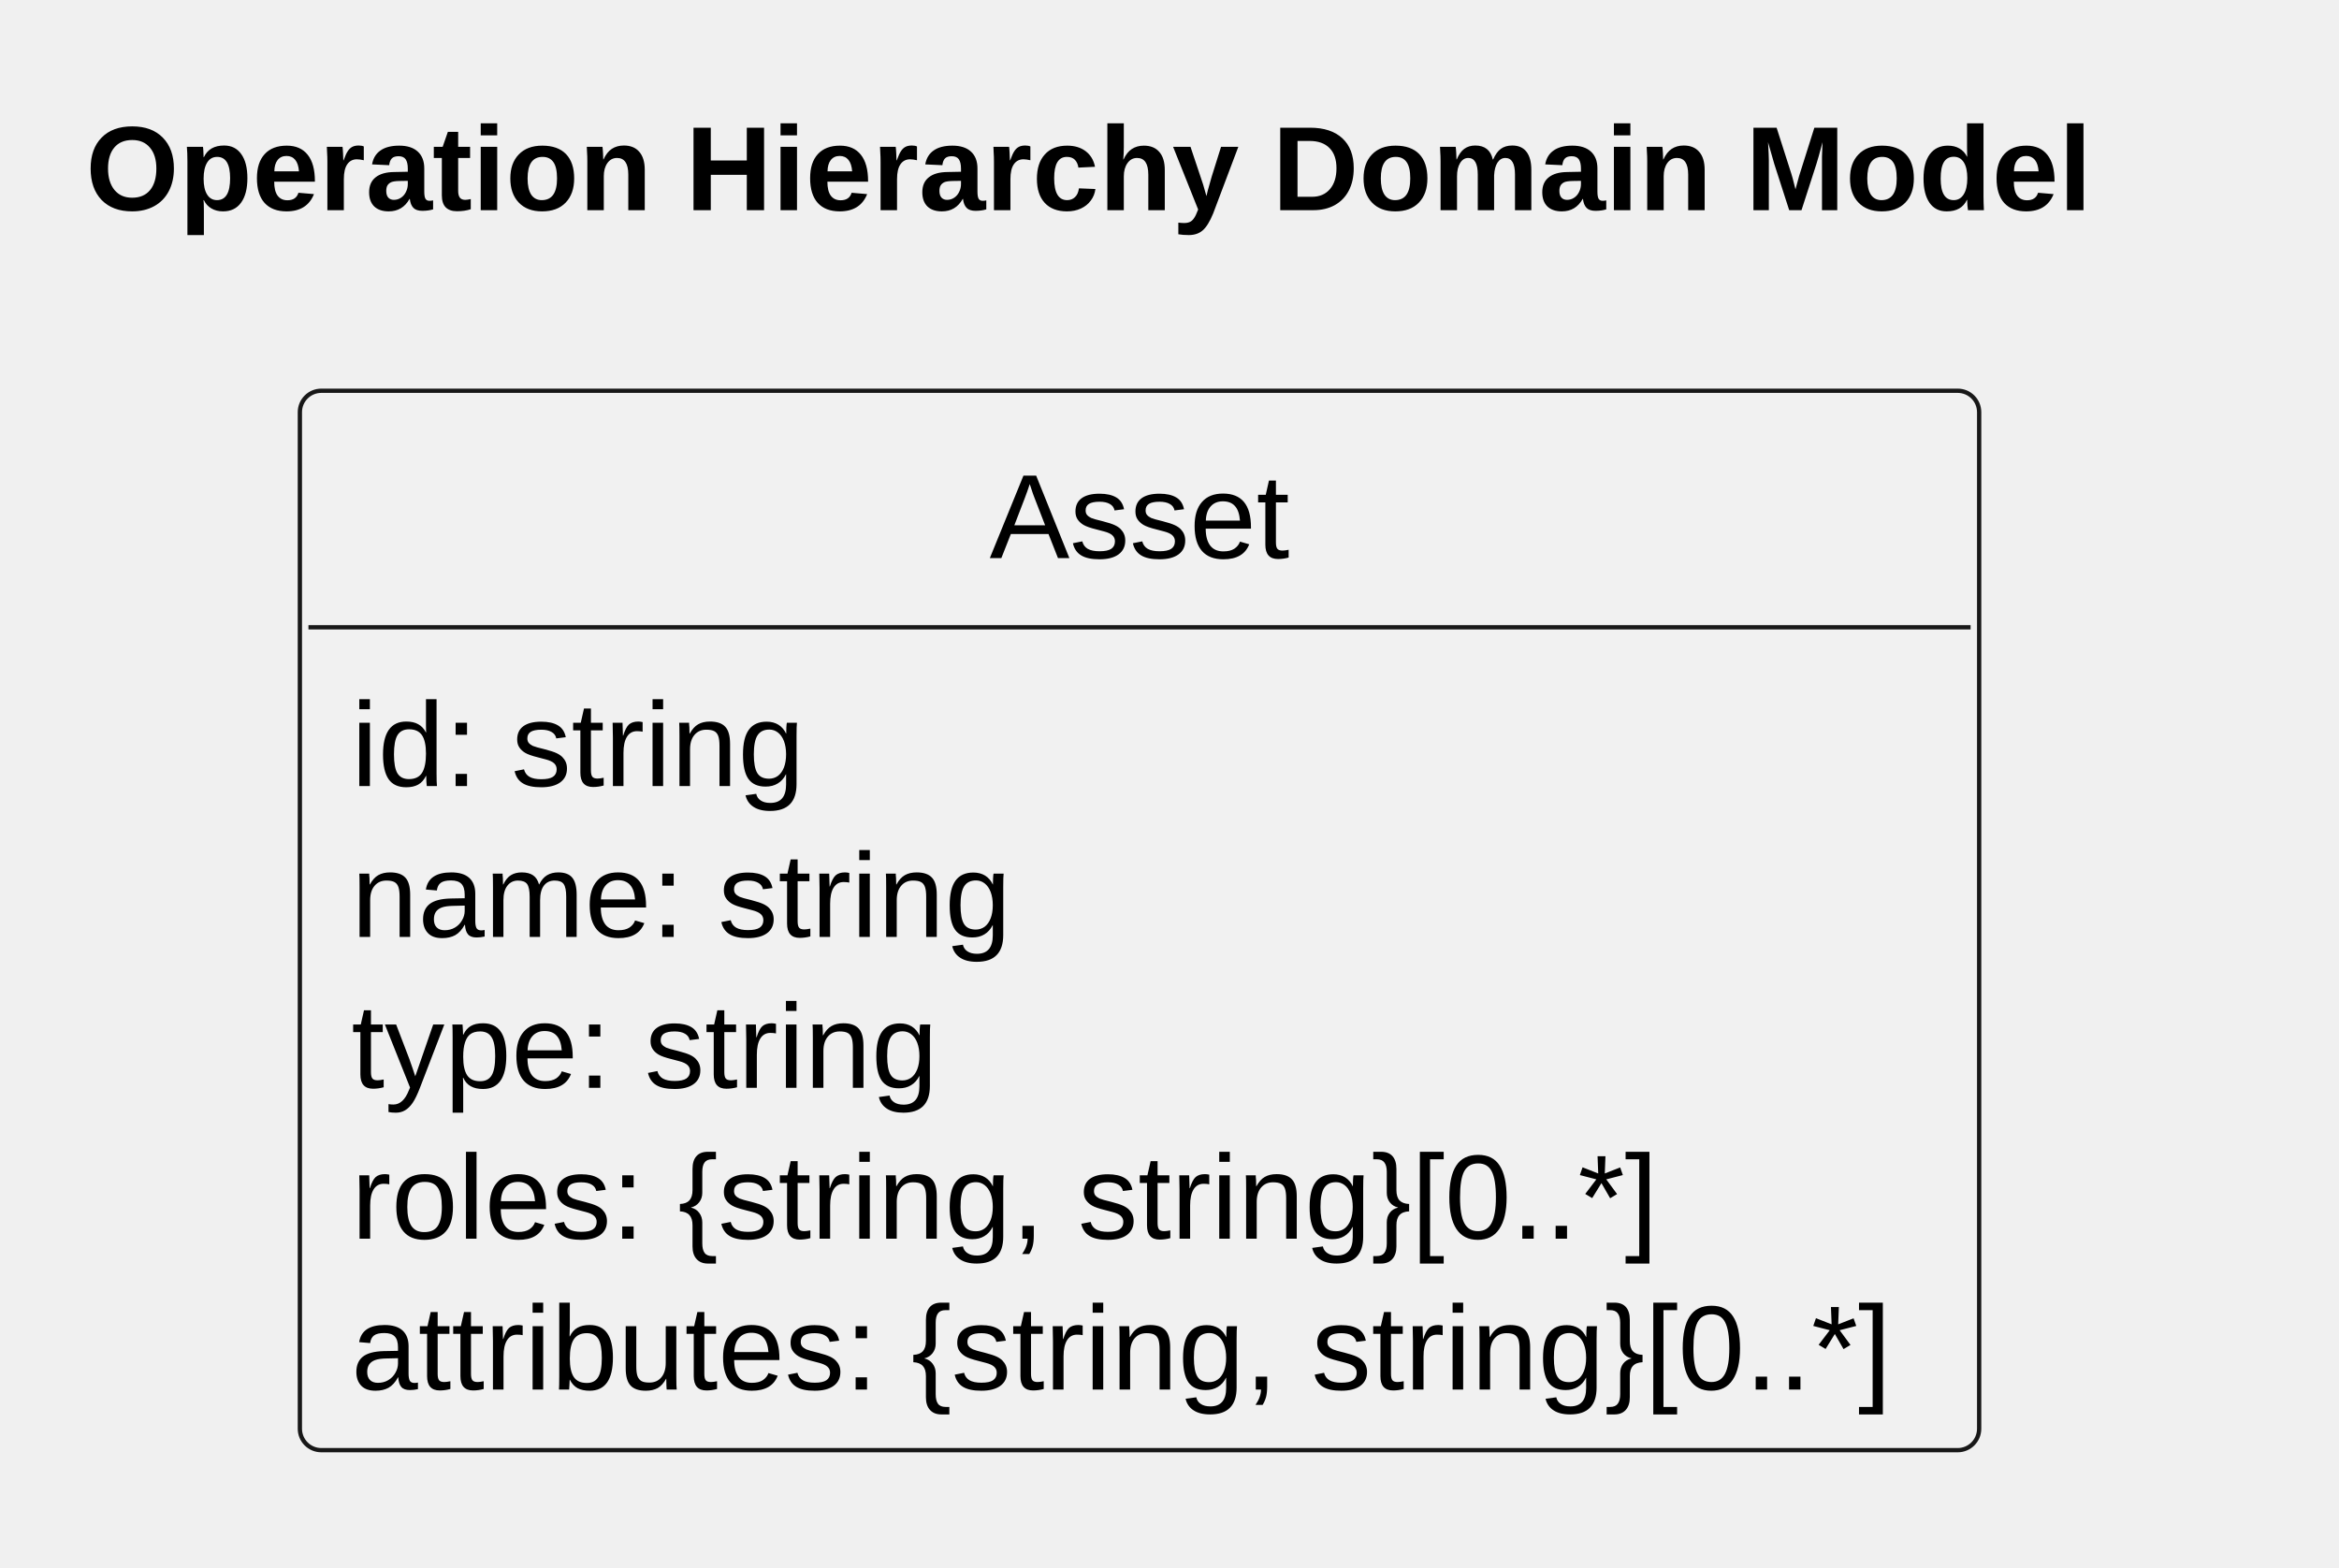
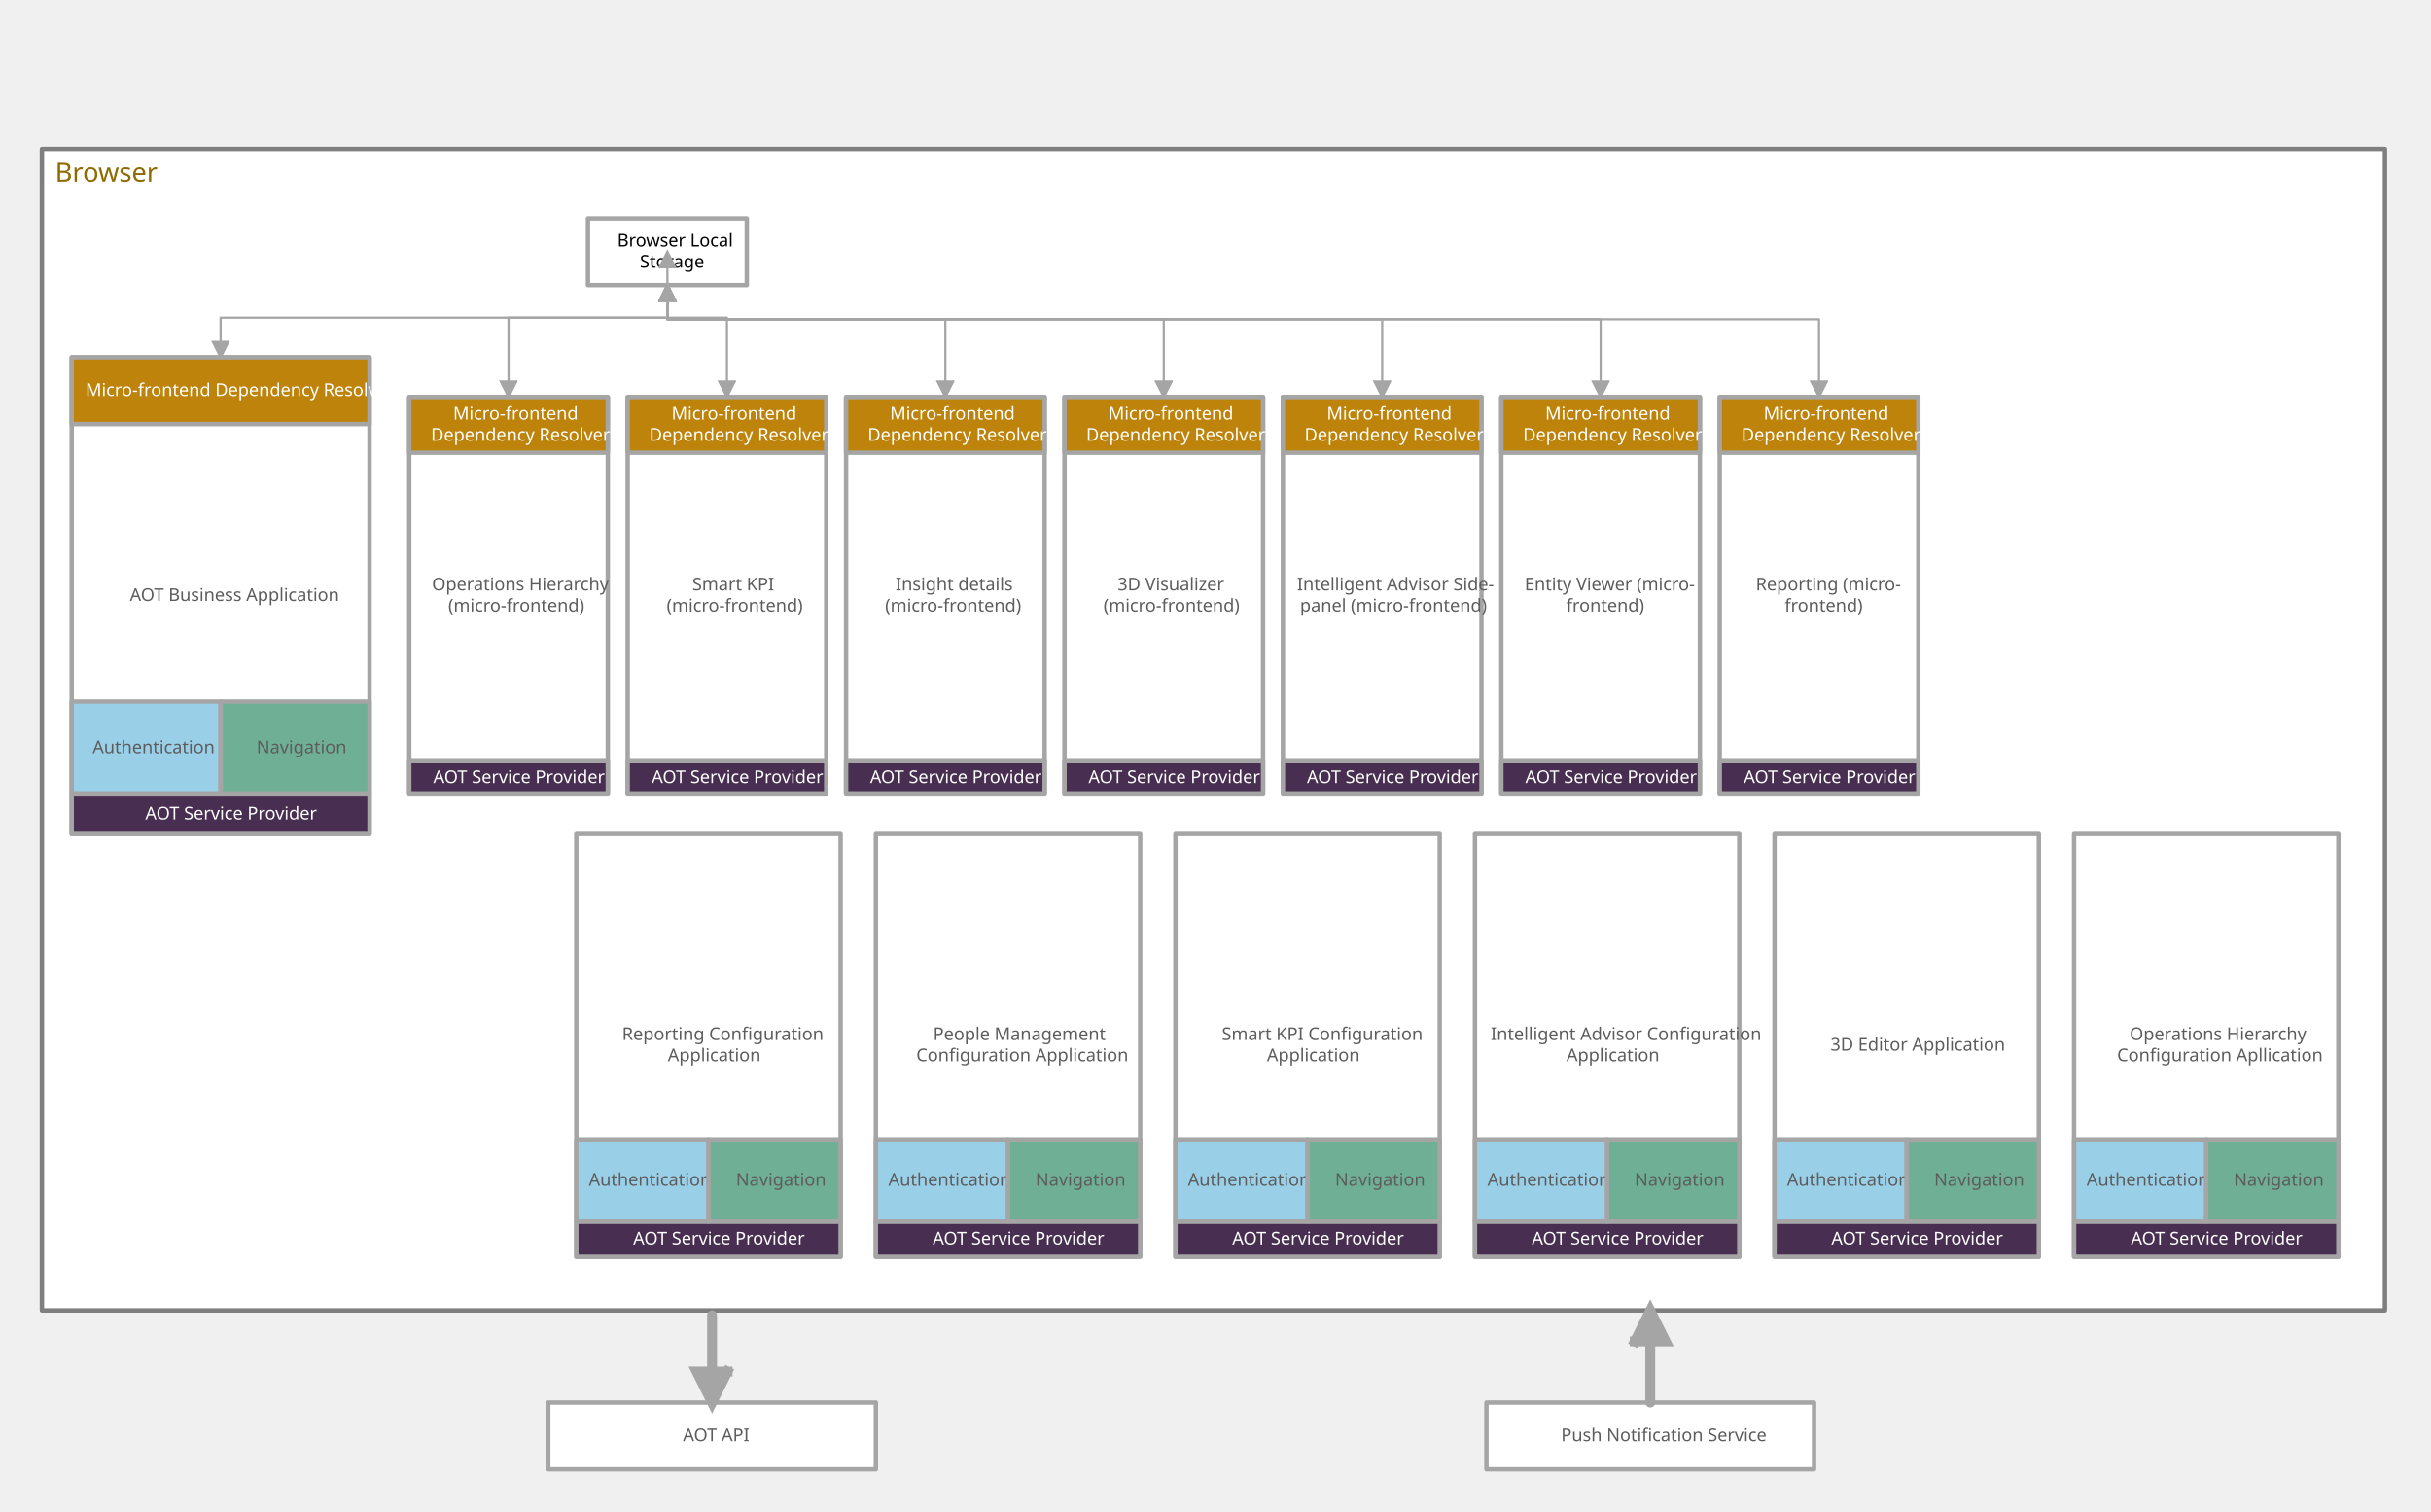
- <svg xmlns="http://www.w3.org/2000/svg" width="273" height="183" viewBox="0 0 273 183" preserveAspectRatio="none" overflow="hidden">
-   <defs />
+ <svg xmlns="http://www.w3.org/2000/svg" xmlns:xlink="http://www.w3.org/1999/xlink" width="1469.17" height="913.333" viewBox="0 0 1101.88 685" color-interpolation-filters="sRGB" stroke-linecap="square" stroke-miterlimit="3" fill="none" fill-rule="evenodd" font-size="12" xml:space="preserve" overflow="visible">
+   <defs id="Patterns_And_Gradients">
+     <linearGradient x1="0" y1="0" x2="1" y2="0" id="grad0-11" gradientTransform="matrix(6.12323e-17 1 -1 6.12323e-17 1 0)">
+       <stop offset="0.01" stop-color="#FFFFFF" />
+       <stop offset="0.5" stop-color="#FEFEFE" />
+       <stop offset="1" stop-color="#FFFFFF" />
+     </linearGradient>
+     <linearGradient x1="0" y1="0" x2="1" y2="0" id="grad0-15" gradientTransform="matrix(-1.83697e-16 -1 1 -1.83697e-16 1.11022e-16 1)">
+       <stop offset="0" stop-color="#FEFEFE" />
+       <stop offset="1" stop-color="#FFFFFF" />
+     </linearGradient>
+   </defs>
+   <defs id="Markers">
+     <marker refX="6.68" markerUnits="strokeWidth" orient="auto" id="mrkr4-39" stroke="#A5A5A5" stroke-width="0.284" fill="#A5A5A5" overflow="visible">
+       <use width="100%" height="100%" xlink:href="#lend4" transform="scale(3.52 3.52)" />
+     </marker>
+     <marker refX="-7.04" markerUnits="strokeWidth" orient="auto" id="mrkr4-41" stroke="#A5A5A5" stroke-width="0.284" fill="#A5A5A5" overflow="visible">
+       <use width="100%" height="100%" xlink:href="#lend4" transform="scale(-3.52 -3.52)" />
+     </marker>
+     <marker refX="-3.12" markerUnits="strokeWidth" orient="auto" id="mrkr4-220" stroke="#A5A5A5" stroke-width="0.641" fill="#A5A5A5" overflow="visible">
+       <use width="100%" height="100%" xlink:href="#lend4" transform="scale(-1.56 -1.56)" />
+     </marker>
+     <g id="lend4">
+       <path d="M2 1 0 0 2-1 2 1" />
+     </g>
+   </defs>
  <g>
-     <rect x="5" y="5" width="255" height="27.609" id="_title" fill="none" />
-     <text font-family="Arial" font-weight="700" font-size="14" x="10" y="24.533">Operation Hierarchy Domain Model</text>
-     <g id="elem_Asset">
-       <rect x="35" y="45.609" rx="2.5" ry="2.5" width="196" height="123.656" id="Asset" stroke="#181818" stroke-width="0.5" fill="#F1F1F1" />
-       <text font-family="Arial" font-size="14" x="115.5" y="65.143">Asset</text>
-       <line x1="36" y1="73.219" x2="230" y2="73.219" stroke="#181818" stroke-width="0.5" />
-       <text font-family="Arial" font-size="14" x="41" y="91.752">id: string</text>
-       <text font-family="Arial" font-size="14" x="41" y="109.361">name: string</text>
-       <text font-family="Arial" font-size="14" x="41" y="126.971">type: string</text>
-       <text font-family="Arial" font-size="14" x="41" y="144.58">roles: {string, string}[0..*]</text>
-       <text font-family="Arial" font-size="14" x="41" y="162.19">attributes: {string, string}[0..*]</text>
+     <g id="group3037-1" transform="translate(19 -91)">
+       <g id="group3038-2">
+         <g id="shape3039-3" transform="translate(2.88 2.88)" />
+         <g id="shape3038-5">
+           <path d="M0 685 531 685 1062 685 1062 158.5 531 158.5 0 158.5 0 685Z" stroke="#7F7F7F" stroke-width="2" stroke-linecap="round" stroke-linejoin="round" fill="#FFFFFF" />
+         </g>
+       </g>
+       <g id="group3040-7" transform="matrix(1 0 0 1 0 -504)">
+         <g id="shape3041-8" />
+         <g id="shape3040-12">
+           <text fill="#8D6B01" font-family="Calibri" font-stretch="semi-expanded" font-size="100.001%" x="6" y="677.35">Browser</text>
+         </g>
+       </g>
+     </g>
+     <g id="shape3000-17" transform="translate(32.5 -307)">
+       <rect x="0" y="469" width="135" height="216" stroke="#A5A5A5" stroke-width="2" stroke-linecap="round" stroke-linejoin="round" fill="#FFFFFF" />
+       <text fill="#5C5C5C" font-family="Calibri" font-size="66.666%" x="26.37" y="579.4">AOT Business Application</text>
+     </g>
+     <g id="shape3013-20" transform="translate(32.5 -492.76)">
+       <rect x="0" y="654.76" width="135" height="30.24" stroke="#A5A5A5" stroke-width="2" stroke-linecap="round" stroke-linejoin="round" fill="#BD830A" />
+       <text fill="#FFFFFF" font-family="Calibri" font-size="66.666%" x="6.29" y="672.28">Micro-frontend Dependency Resolver</text>
+     </g>
+     <g id="shape3014-23" transform="translate(32.5 -307)">
+       <rect x="0" y="667" width="135" height="18" stroke="#A5A5A5" stroke-width="2" stroke-linecap="round" stroke-linejoin="round" fill="#482F51" />
+       <text fill="#FFFFFF" font-family="Calibri" font-size="66.666%" x="33.37" y="678.4">AOT Service Provider</text>
+     </g>
+     <g id="shape3015-26" transform="translate(248.5 -19)">
+       <rect x="0" y="654.76" width="148.5" height="30.24" stroke="#A5A5A5" stroke-width="2" stroke-linecap="round" stroke-linejoin="round" fill="#FFFFFF" />
+       <text fill="#5C5C5C" font-family="Calibri" font-size="66.666%" x="61.04" y="672.28">AOT API</text>
+     </g>
+     <g id="shape3021-29" transform="translate(266.5 -555.76)">
+       <rect x="0" y="654.76" width="72" height="30.24" stroke="#A5A5A5" stroke-width="2" stroke-linecap="round" stroke-linejoin="round" fill="#FFFFFF" />
+       <text fill="#000000" font-family="Calibri" font-size="66.666%" x="13.29" y="667.48">Browser Local <tspan font-size="100%" x="23.53" dy="1.2em">Storage</tspan>
+       </text>
+     </g>
+     <g id="shape3022-33" transform="translate(100 -523)">
+       <path d="M0 678.32 0 677.96 0 667 202.5 667 202.5 659.28" stroke="#A5A5A5" stroke-linecap="round" stroke-linejoin="round" marker-start="url(#mrkr4-39)" marker-end="url(#mrkr4-41)" />
+     </g>
+     <g id="shape3023-42" transform="translate(230.5 -505)">
+       <path d="M-0 678.32 -0 677.96 -0 649 72 649 72 641.28" stroke="#A5A5A5" stroke-linecap="round" stroke-linejoin="round" marker-start="url(#mrkr4-39)" marker-end="url(#mrkr4-41)" />
+     </g>
+     <g id="shape3024-49" transform="translate(329.5 -505)">
+       <path d="M0 678.32 0 677.96 0 649-27 649-27 641.28" stroke="#A5A5A5" stroke-linecap="round" stroke-linejoin="round" marker-start="url(#mrkr4-39)" marker-end="url(#mrkr4-41)" />
+     </g>
+     <g id="shape3025-56" transform="translate(428.5 -505)">
+       <path d="M0 678.32 0 677.96 0 649.75-126 649.75-126 641.28" stroke="#A5A5A5" stroke-linecap="round" stroke-linejoin="round" marker-start="url(#mrkr4-39)" marker-end="url(#mrkr4-41)" />
+     </g>
+     <g id="shape3026-63" transform="translate(527.5 -505)">
+       <path d="M0 678.32 0 677.96 0 649.75-225 649.75-225 641.28" stroke="#A5A5A5" stroke-linecap="round" stroke-linejoin="round" marker-start="url(#mrkr4-39)" marker-end="url(#mrkr4-41)" />
+     </g>
+     <g id="shape3027-70" transform="translate(32.5 -325)">
+       <rect x="0" y="643" width="67.5" height="42" stroke="#A5A5A5" stroke-width="2" stroke-linecap="round" stroke-linejoin="round" fill="#9ACFE8" />
+       <text fill="#5C5C5C" font-family="Calibri" font-size="66.666%" x="9.47" y="666.4">Authentication</text>
+     </g>
+     <g id="shape3028-73" transform="translate(100 -325)">
+       <rect x="0" y="643" width="67.5" height="42" stroke="#A5A5A5" stroke-width="2" stroke-linecap="round" stroke-linejoin="round" fill="#6FAF95" />
+       <text fill="#5C5C5C" font-family="Calibri" font-size="66.666%" x="16.26" y="666.4">Navigation</text>
+     </g>
+     <g id="group5013-76" transform="translate(185.5 -325)">
+       <g id="shape3001-77">
+         <rect x="0" y="505" width="90" height="180" stroke="#A5A5A5" stroke-width="2" stroke-linecap="round" stroke-linejoin="round" fill="#FFFFFF" />
+         <text fill="#5C5C5C" font-family="Calibri" font-size="66.666%" x="10.3" y="592.6">Operations Hierarchy<tspan font-size="100%" x="17.68" dy="1.2em">(micro</tspan>-frontend)</text>
+       </g>
+       <g id="shape3005-81">
+         <rect x="0" y="670" width="90" height="15" stroke="#A5A5A5" stroke-width="2" stroke-linecap="round" stroke-linejoin="round" fill="#482F51" />
+         <text fill="#FFFFFF" font-family="Calibri" font-size="66.666%" x="10.87" y="679.9">AOT Service Provider</text>
+       </g>
+       <g id="shape3009-84" transform="matrix(1 0 0 1 0 -154.8)">
+         <rect x="0" y="659.8" width="90" height="25.2" stroke="#A5A5A5" stroke-width="2" stroke-linecap="round" stroke-linejoin="round" fill="#BD830A" />
+         <text fill="#FFFFFF" font-family="Calibri" font-size="66.666%" x="19.88" y="670">Micro-frontend <tspan font-size="100%" x="9.81" dy="1.2em">Dependency Resolver</tspan>
+         </text>
+       </g>
+     </g>
+     <g id="group5014-88" transform="translate(284.5 -325)">
+       <g id="shape3002-89">
+         <rect x="0" y="505" width="90" height="180" stroke="#A5A5A5" stroke-width="2" stroke-linecap="round" stroke-linejoin="round" fill="#FFFFFF" />
+         <text fill="#5C5C5C" font-family="Calibri" font-size="66.666%" x="29.26" y="592.6">Smart KPI<tspan font-size="100%" x="17.68" dy="1.2em">(micro</tspan>-frontend)</text>
+       </g>
+       <g id="shape3006-93">
+         <rect x="0" y="670" width="90" height="15" stroke="#A5A5A5" stroke-width="2" stroke-linecap="round" stroke-linejoin="round" fill="#482F51" />
+         <text fill="#FFFFFF" font-family="Calibri" font-size="66.666%" x="10.87" y="679.9">AOT Service Provider</text>
+       </g>
+       <g id="shape3010-96" transform="translate(1.91847e-13 -154.8)">
+         <rect x="0" y="659.8" width="90" height="25.2" stroke="#A5A5A5" stroke-width="2" stroke-linecap="round" stroke-linejoin="round" fill="#BD830A" />
+         <text fill="#FFFFFF" font-family="Calibri" font-size="66.666%" x="19.88" y="670">Micro-frontend <tspan font-size="100%" x="9.81" dy="1.2em">Dependency Resolver</tspan>
+         </text>
+       </g>
+     </g>
+     <g id="group5015-100" transform="translate(383.5 -325)">
+       <g id="shape3003-101">
+         <rect x="0" y="505" width="90" height="180" stroke="#A5A5A5" stroke-width="2" stroke-linecap="round" stroke-linejoin="round" fill="#FFFFFF" />
+         <text fill="#5C5C5C" font-family="Calibri" font-size="66.666%" x="22.43" y="592.6">Insight details<tspan font-size="100%" x="17.68" dy="1.2em">(micro</tspan>-frontend)</text>
+       </g>
+       <g id="shape3007-105">
+         <rect x="0" y="670" width="90" height="15" stroke="#A5A5A5" stroke-width="2" stroke-linecap="round" stroke-linejoin="round" fill="#482F51" />
+         <text fill="#FFFFFF" font-family="Calibri" font-size="66.666%" x="10.87" y="679.9">AOT Service Provider</text>
+       </g>
+       <g id="shape3011-108" transform="matrix(1 0 0 1 0 -154.8)">
+         <rect x="0" y="659.8" width="90" height="25.2" stroke="#A5A5A5" stroke-width="2" stroke-linecap="round" stroke-linejoin="round" fill="#BD830A" />
+         <text fill="#FFFFFF" font-family="Calibri" font-size="66.666%" x="19.88" y="670">Micro-frontend <tspan font-size="100%" x="9.81" dy="1.2em">Dependency Resolver</tspan>
+         </text>
+       </g>
+     </g>
+     <g id="group5016-112" transform="translate(482.5 -325)">
+       <g id="shape3004-113">
+         <rect x="0" y="505" width="90" height="180" stroke="#A5A5A5" stroke-width="2" stroke-linecap="round" stroke-linejoin="round" fill="#FFFFFF" />
+         <text fill="#5C5C5C" font-family="Calibri" font-size="66.666%" x="24.04" y="592.6">3D Visualizer<tspan font-size="100%" x="17.68" dy="1.2em">(micro</tspan>-frontend)</text>
+       </g>
+       <g id="shape3008-117">
+         <rect x="0" y="670" width="90" height="15" stroke="#A5A5A5" stroke-width="2" stroke-linecap="round" stroke-linejoin="round" fill="#482F51" />
+         <text fill="#FFFFFF" font-family="Calibri" font-size="66.666%" x="10.87" y="679.9">AOT Service Provider</text>
+       </g>
+       <g id="shape3012-120" transform="matrix(1 0 0 1 0 -154.8)">
+         <rect x="0" y="659.8" width="90" height="25.2" stroke="#A5A5A5" stroke-width="2" stroke-linecap="round" stroke-linejoin="round" fill="#BD830A" />
+         <text fill="#FFFFFF" font-family="Calibri" font-size="66.666%" x="19.88" y="670">Micro-frontend <tspan font-size="100%" x="9.81" dy="1.2em">Dependency Resolver</tspan>
+         </text>
+       </g>
+     </g>
+     <g id="group5017-124" transform="translate(397 -115.318)">
+       <g id="shape5000-125">
+         <rect x="0" y="493.318" width="119.801" height="191.682" stroke="#A5A5A5" stroke-width="2" stroke-linecap="round" stroke-linejoin="round" fill="#FFFFFF" />
+         <text fill="#5C5C5C" font-family="Calibri" font-size="66.666%" x="25.97" y="586.76">People Management <tspan font-size="100%" x="18.32" dy="1.2em">Configuration Application</tspan>
+         </text>
+       </g>
+       <g id="shape5002-129">
+         <rect x="0" y="669.026" width="119.801" height="15.973" stroke="#A5A5A5" stroke-width="2" stroke-linecap="round" stroke-linejoin="round" fill="#482F51" />
+         <text fill="#FFFFFF" font-family="Calibri" font-size="66.666%" x="25.77" y="679.41">AOT Service Provider</text>
+       </g>
+       <g id="shape5003-132" transform="matrix(1 0 0 1 0 -15.9735)">
+         <rect x="0" y="647.728" width="59.901" height="37.272" stroke="#A5A5A5" stroke-width="2" stroke-linecap="round" stroke-linejoin="round" fill="#9ACFE8" />
+         <text fill="#5C5C5C" font-family="Calibri" font-size="66.666%" x="5.67" y="668.76">Authentication</text>
+       </g>
+       <g id="shape5004-135" transform="translate(59.9007 -15.9735)">
+         <rect x="0" y="647.728" width="59.901" height="37.272" stroke="#A5A5A5" stroke-width="2" stroke-linecap="round" stroke-linejoin="round" fill="#6FAF95" />
+         <text fill="#5C5C5C" font-family="Calibri" font-size="66.666%" x="12.46" y="668.76">Navigation</text>
+       </g>
+     </g>
+     <g id="group5018-138" transform="translate(532.775 -115.318)">
+       <g id="shape5005-139">
+         <rect x="0" y="493.318" width="119.801" height="191.682" stroke="#A5A5A5" stroke-width="2" stroke-linecap="round" stroke-linejoin="round" fill="#FFFFFF" />
+         <text fill="#5C5C5C" font-family="Calibri" font-size="66.666%" x="21.01" y="586.76">Smart KPI Configuration <tspan font-size="100%" x="41.47" dy="1.2em">Application</tspan>
+         </text>
+       </g>
+       <g id="shape5006-143">
+         <rect x="0" y="669.026" width="119.801" height="15.973" stroke="#A5A5A5" stroke-width="2" stroke-linecap="round" stroke-linejoin="round" fill="#482F51" />
+         <text fill="#FFFFFF" font-family="Calibri" font-size="66.666%" x="25.77" y="679.41">AOT Service Provider</text>
+       </g>
+       <g id="shape5007-146" transform="matrix(1 0 0 1 0 -15.9735)">
+         <rect x="0" y="647.728" width="59.901" height="37.272" stroke="#A5A5A5" stroke-width="2" stroke-linecap="round" stroke-linejoin="round" fill="#9ACFE8" />
+         <text fill="#5C5C5C" font-family="Calibri" font-size="66.666%" x="5.67" y="668.76">Authentication</text>
+       </g>
+       <g id="shape5008-149" transform="translate(59.9007 -15.9735)">
+         <rect x="0" y="647.728" width="59.901" height="37.272" stroke="#A5A5A5" stroke-width="2" stroke-linecap="round" stroke-linejoin="round" fill="#6FAF95" />
+         <text fill="#5C5C5C" font-family="Calibri" font-size="66.666%" x="12.46" y="668.76">Navigation</text>
+       </g>
+     </g>
+     <g id="group5019-152" transform="translate(668.55 -115.318)">
+       <g id="shape5009-153">
+         <rect x="0" y="493.318" width="119.801" height="191.682" stroke="#A5A5A5" stroke-width="2" stroke-linecap="round" stroke-linejoin="round" fill="#FFFFFF" />
+         <text fill="#5C5C5C" font-family="Calibri" font-size="66.666%" x="7.13" y="586.76">Intelligent Advisor Configuration <tspan font-size="100%" x="41.47" dy="1.2em">Application</tspan>
+         </text>
+       </g>
+       <g id="shape5010-157">
+         <rect x="0" y="669.026" width="119.801" height="15.973" stroke="#A5A5A5" stroke-width="2" stroke-linecap="round" stroke-linejoin="round" fill="#482F51" />
+         <text fill="#FFFFFF" font-family="Calibri" font-size="66.666%" x="25.77" y="679.41">AOT Service Provider</text>
+       </g>
+       <g id="shape5011-160" transform="matrix(1 0 0 1 0 -15.9735)">
+         <rect x="0" y="647.728" width="59.901" height="37.272" stroke="#A5A5A5" stroke-width="2" stroke-linecap="round" stroke-linejoin="round" fill="#9ACFE8" />
+         <text fill="#5C5C5C" font-family="Calibri" font-size="66.666%" x="5.67" y="668.76">Authentication</text>
+       </g>
+       <g id="shape5012-163" transform="translate(59.9007 -15.9735)">
+         <rect x="0" y="647.728" width="59.901" height="37.272" stroke="#A5A5A5" stroke-width="2" stroke-linecap="round" stroke-linejoin="round" fill="#6FAF95" />
+         <text fill="#5C5C5C" font-family="Calibri" font-size="66.666%" x="12.46" y="668.76">Navigation</text>
+       </g>
+     </g>
+     <g id="group5023-166" transform="translate(804.325 -115.318)">
+       <g id="shape5024-167">
+         <rect x="0" y="493.318" width="119.801" height="191.682" stroke="#A5A5A5" stroke-width="2" stroke-linecap="round" stroke-linejoin="round" fill="#FFFFFF" />
+         <text fill="#5C5C5C" font-family="Calibri" font-size="66.666%" x="25.36" y="591.56">3D Editor Application</text>
+       </g>
+       <g id="shape5025-170">
+         <rect x="0" y="669.026" width="119.801" height="15.973" stroke="#A5A5A5" stroke-width="2" stroke-linecap="round" stroke-linejoin="round" fill="#482F51" />
+         <text fill="#FFFFFF" font-family="Calibri" font-size="66.666%" x="25.77" y="679.41">AOT Service Provider</text>
+       </g>
+       <g id="shape5026-173" transform="matrix(1 0 0 1 0 -15.9735)">
+         <rect x="0" y="647.728" width="59.901" height="37.272" stroke="#A5A5A5" stroke-width="2" stroke-linecap="round" stroke-linejoin="round" fill="#9ACFE8" />
+         <text fill="#5C5C5C" font-family="Calibri" font-size="66.666%" x="5.67" y="668.76">Authentication</text>
+       </g>
+       <g id="shape5027-176" transform="translate(59.9007 -15.9735)">
+         <rect x="0" y="647.728" width="59.901" height="37.272" stroke="#A5A5A5" stroke-width="2" stroke-linecap="round" stroke-linejoin="round" fill="#6FAF95" />
+         <text fill="#5C5C5C" font-family="Calibri" font-size="66.666%" x="12.46" y="668.76">Navigation</text>
+       </g>
+     </g>
+     <g id="group8000-179" transform="translate(581.5 -325)">
+       <g id="shape8001-180">
+         <rect x="0" y="505" width="90" height="180" stroke="#A5A5A5" stroke-width="2" stroke-linecap="round" stroke-linejoin="round" fill="#FFFFFF" />
+         <text fill="#5C5C5C" font-family="Calibri" font-size="66.666%" x="6.4" y="592.6">Intelligent Advisor Side-<tspan font-size="100%" x="7.75" dy="1.2em">panel (micro</tspan>-frontend)</text>
+       </g>
+       <g id="shape8002-184">
+         <rect x="0" y="670" width="90" height="15" stroke="#A5A5A5" stroke-width="2" stroke-linecap="round" stroke-linejoin="round" fill="#482F51" />
+         <text fill="#FFFFFF" font-family="Calibri" font-size="66.666%" x="10.87" y="679.9">AOT Service Provider</text>
+       </g>
+       <g id="shape8003-187" transform="matrix(1 0 0 1 0 -154.8)">
+         <rect x="0" y="659.8" width="90" height="25.2" stroke="#A5A5A5" stroke-width="2" stroke-linecap="round" stroke-linejoin="round" fill="#BD830A" />
+         <text fill="#FFFFFF" font-family="Calibri" font-size="66.666%" x="19.88" y="670">Micro-frontend <tspan font-size="100%" x="9.81" dy="1.2em">Dependency Resolver</tspan>
+         </text>
+       </g>
+     </g>
+     <g id="shape8004-191" transform="translate(626.5 -505)">
+       <path d="M0 678.32 0 677.96 0 649.75-324 649.75-324 641.28" stroke="#A5A5A5" stroke-linecap="round" stroke-linejoin="round" marker-start="url(#mrkr4-39)" marker-end="url(#mrkr4-41)" />
+     </g>
+     <g id="group3029-198" transform="translate(940.099 -115.318)">
+       <g id="shape3030-199">
+         <rect x="0" y="493.318" width="119.801" height="191.682" stroke="#A5A5A5" stroke-width="2" stroke-linecap="round" stroke-linejoin="round" fill="#FFFFFF" />
+         <text fill="#5C5C5C" font-family="Calibri" font-size="66.666%" x="25.2" y="586.76">Operations Hierarchy <tspan font-size="100%" x="19.5" dy="1.2em">Configuration Apllication</tspan>
+         </text>
+       </g>
+       <g id="shape3031-203">
+         <rect x="0" y="669.026" width="119.801" height="15.973" stroke="#A5A5A5" stroke-width="2" stroke-linecap="round" stroke-linejoin="round" fill="#482F51" />
+         <text fill="#FFFFFF" font-family="Calibri" font-size="66.666%" x="25.77" y="679.41">AOT Service Provider</text>
+       </g>
+       <g id="shape3032-206" transform="matrix(1 0 0 1 0 -15.9735)">
+         <rect x="0" y="647.728" width="59.901" height="37.272" stroke="#A5A5A5" stroke-width="2" stroke-linecap="round" stroke-linejoin="round" fill="#9ACFE8" />
+         <text fill="#5C5C5C" font-family="Calibri" font-size="66.666%" x="5.67" y="668.76">Authentication</text>
+       </g>
+       <g id="shape3033-209" transform="translate(59.9007 -15.9735)">
+         <rect x="0" y="647.728" width="59.901" height="37.272" stroke="#A5A5A5" stroke-width="2" stroke-linecap="round" stroke-linejoin="round" fill="#6FAF95" />
+         <text fill="#5C5C5C" font-family="Calibri" font-size="66.666%" x="12.46" y="668.76">Navigation</text>
+       </g>
+     </g>
+     <g id="shape3035-212" transform="translate(673.75 -19)">
+       <rect x="0" y="654.76" width="148.5" height="30.24" stroke="#A5A5A5" stroke-width="2" stroke-linecap="round" stroke-linejoin="round" fill="#FFFFFF" />
+       <text fill="#5C5C5C" font-family="Calibri" font-size="66.666%" x="33.82" y="672.28">Push Notification Service</text>
+     </g>
+     <g id="shape3036-215" transform="translate(739 -49.24)">
+       <path d="M9 685 9 657.28" stroke="#A5A5A5" stroke-width="4.5" stroke-linecap="round" stroke-linejoin="round" marker-end="url(#mrkr4-220)" />
+     </g>
+     <g id="shape3042-221" transform="translate(331.75 -88.75)">
+       <path d="M-9 685-9 710.47" stroke="#A5A5A5" stroke-width="4.5" stroke-linecap="round" stroke-linejoin="round" marker-end="url(#mrkr4-220)" />
+     </g>
+     <g id="group3043-226" transform="translate(680.5 -325)">
+       <g id="shape3044-227">
+         <rect x="0" y="505" width="90" height="180" stroke="#A5A5A5" stroke-width="2" stroke-linecap="round" stroke-linejoin="round" fill="#FFFFFF" />
+         <text fill="#5C5C5C" font-family="Calibri" font-size="66.666%" x="10.56" y="592.6">Entity Viewer (micro-<tspan font-size="100%" x="29.43" dy="1.2em">frontend)</tspan>
+         </text>
+       </g>
+       <g id="shape3045-231">
+         <rect x="0" y="670" width="90" height="15" stroke="#A5A5A5" stroke-width="2" stroke-linecap="round" stroke-linejoin="round" fill="#482F51" />
+         <text fill="#FFFFFF" font-family="Calibri" font-size="66.666%" x="10.87" y="679.9">AOT Service Provider</text>
+       </g>
+       <g id="shape3046-234" transform="matrix(1 0 0 1 0 -154.8)">
+         <rect x="0" y="659.8" width="90" height="25.2" stroke="#A5A5A5" stroke-width="2" stroke-linecap="round" stroke-linejoin="round" fill="#BD830A" />
+         <text fill="#FFFFFF" font-family="Calibri" font-size="66.666%" x="19.88" y="670">Micro-frontend <tspan font-size="100%" x="9.81" dy="1.2em">Dependency Resolver</tspan>
+         </text>
+       </g>
+     </g>
+     <g id="shape3047-238" transform="translate(725.5 -505)">
+       <path d="M0 678.32 0 677.96 0 649.75-423 649.75-423 626.16" stroke="#A5A5A5" stroke-linecap="round" stroke-linejoin="round" marker-start="url(#mrkr4-39)" marker-end="url(#mrkr4-41)" />
+     </g>
+     <g id="group3048-245" transform="translate(779.5 -325)">
+       <g id="shape3049-246">
+         <rect x="0" y="505" width="90" height="180" stroke="#A5A5A5" stroke-width="2" stroke-linecap="round" stroke-linejoin="round" fill="#FFFFFF" />
+         <text fill="#5C5C5C" font-family="Calibri" font-size="66.666%" x="16.34" y="592.6">Reporting (micro-<tspan font-size="100%" x="29.43" dy="1.2em">frontend)</tspan>
+         </text>
+       </g>
+       <g id="shape3050-250">
+         <rect x="0" y="670" width="90" height="15" stroke="#A5A5A5" stroke-width="2" stroke-linecap="round" stroke-linejoin="round" fill="#482F51" />
+         <text fill="#FFFFFF" font-family="Calibri" font-size="66.666%" x="10.87" y="679.9">AOT Service Provider</text>
+       </g>
+       <g id="shape3051-253" transform="matrix(1 0 0 1 0 -154.8)">
+         <rect x="0" y="659.8" width="90" height="25.2" stroke="#A5A5A5" stroke-width="2" stroke-linecap="round" stroke-linejoin="round" fill="#BD830A" />
+         <text fill="#FFFFFF" font-family="Calibri" font-size="66.666%" x="19.88" y="670">Micro-frontend <tspan font-size="100%" x="9.81" dy="1.2em">Dependency Resolver</tspan>
+         </text>
+       </g>
+     </g>
+     <g id="shape3052-257" transform="translate(824.5 -505)">
+       <path d="M0 678.32 0 677.96 0 649.75-522 649.75-522 641.28" stroke="#A5A5A5" stroke-linecap="round" stroke-linejoin="round" marker-start="url(#mrkr4-39)" marker-end="url(#mrkr4-41)" />
+     </g>
+     <g id="group3053-264" transform="translate(261.225 -115.318)">
+       <g id="shape3054-265">
+         <rect x="0" y="493.318" width="119.801" height="191.682" stroke="#A5A5A5" stroke-width="2" stroke-linecap="round" stroke-linejoin="round" fill="#FFFFFF" />
+         <text fill="#5C5C5C" font-family="Calibri" font-size="66.666%" x="20.74" y="586.76">Reporting Configuration <tspan font-size="100%" x="41.47" dy="1.2em">Application</tspan>
+         </text>
+       </g>
+       <g id="shape3055-269">
+         <rect x="0" y="669.026" width="119.801" height="15.973" stroke="#A5A5A5" stroke-width="2" stroke-linecap="round" stroke-linejoin="round" fill="#482F51" />
+         <text fill="#FFFFFF" font-family="Calibri" font-size="66.666%" x="25.77" y="679.41">AOT Service Provider</text>
+       </g>
+       <g id="shape3056-272" transform="matrix(1 0 0 1 0 -15.9735)">
+         <rect x="0" y="647.728" width="59.901" height="37.272" stroke="#A5A5A5" stroke-width="2" stroke-linecap="round" stroke-linejoin="round" fill="#9ACFE8" />
+         <text fill="#5C5C5C" font-family="Calibri" font-size="66.666%" x="5.67" y="668.76">Authentication</text>
+       </g>
+       <g id="shape3057-275" transform="translate(59.9007 -15.9735)">
+         <rect x="0" y="647.728" width="59.901" height="37.272" stroke="#A5A5A5" stroke-width="2" stroke-linecap="round" stroke-linejoin="round" fill="#6FAF95" />
+         <text fill="#5C5C5C" font-family="Calibri" font-size="66.666%" x="12.46" y="668.76">Navigation</text>
+       </g>
+     </g>
+     <g id="shape6000-278" display="none" transform="translate(30.8255 -181)">
+       <path d="M0 685 1014.17 685 1014.17 199 0 199 0 685Z" stroke="#333333" stroke-width="0.75" stroke-linecap="round" stroke-linejoin="round" stroke-dasharray="0 2.25" fill="#666666" fill-opacity="0.2" />
    </g>
  </g>
</svg>
